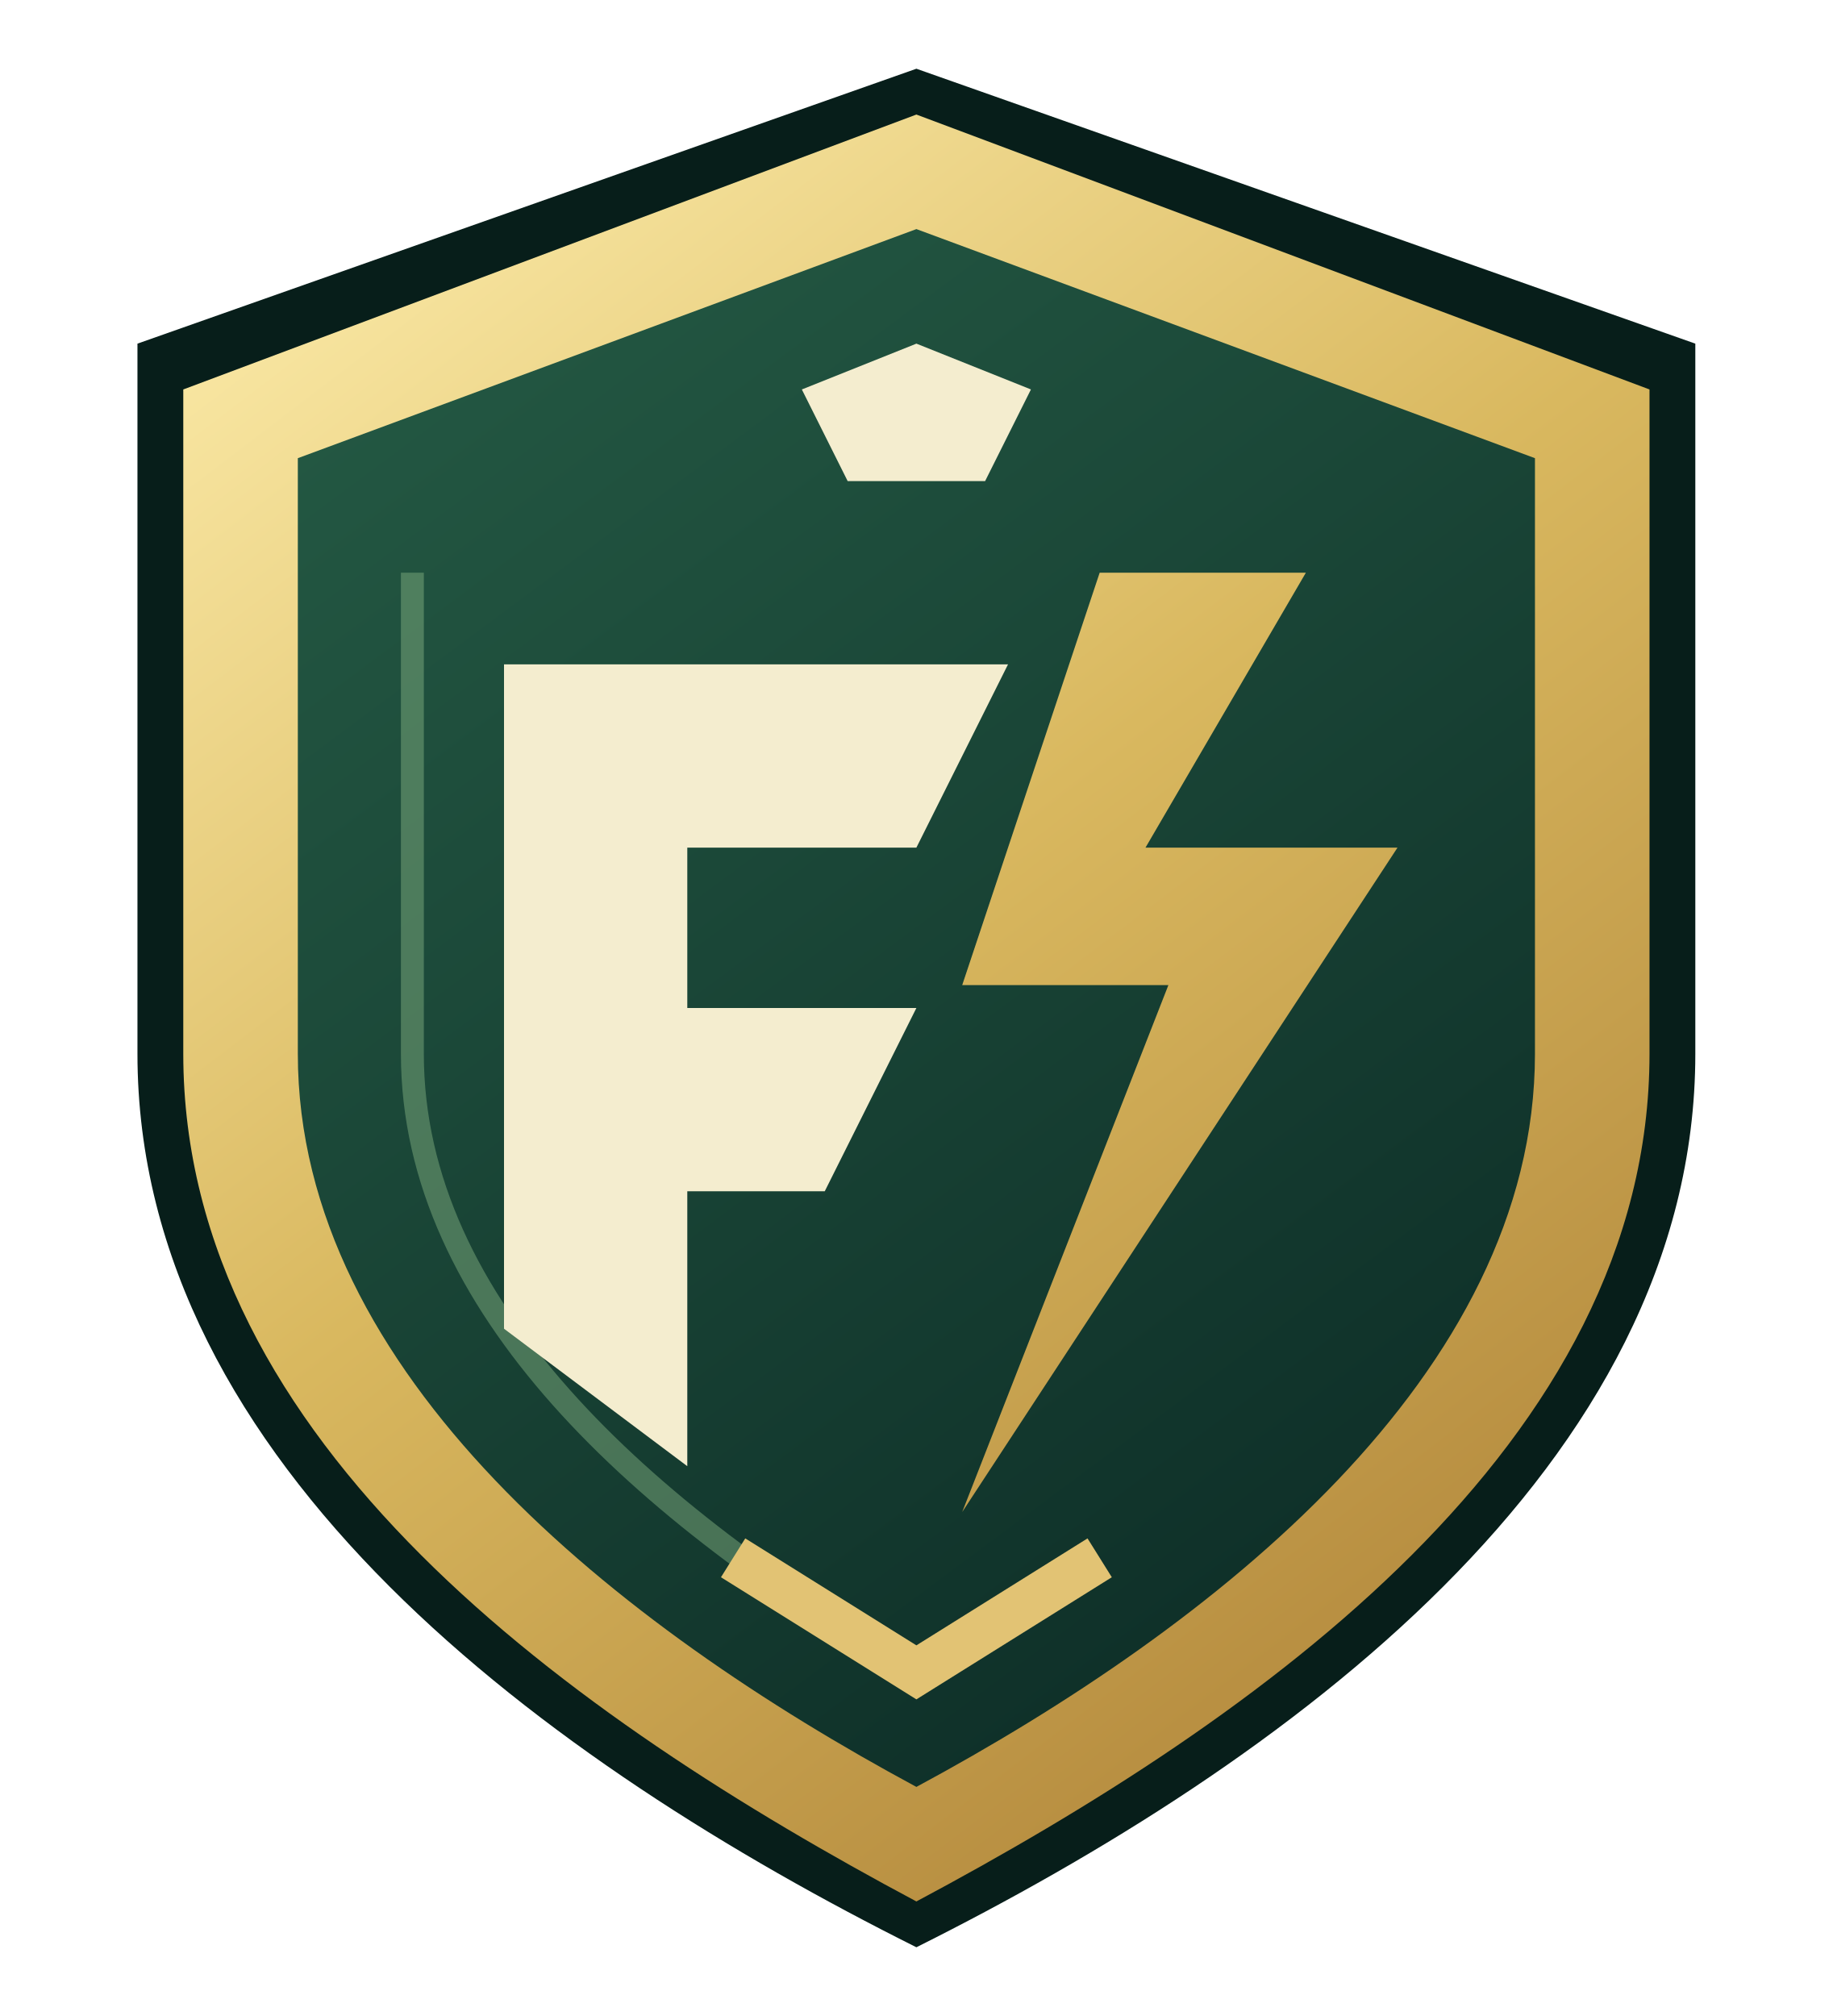
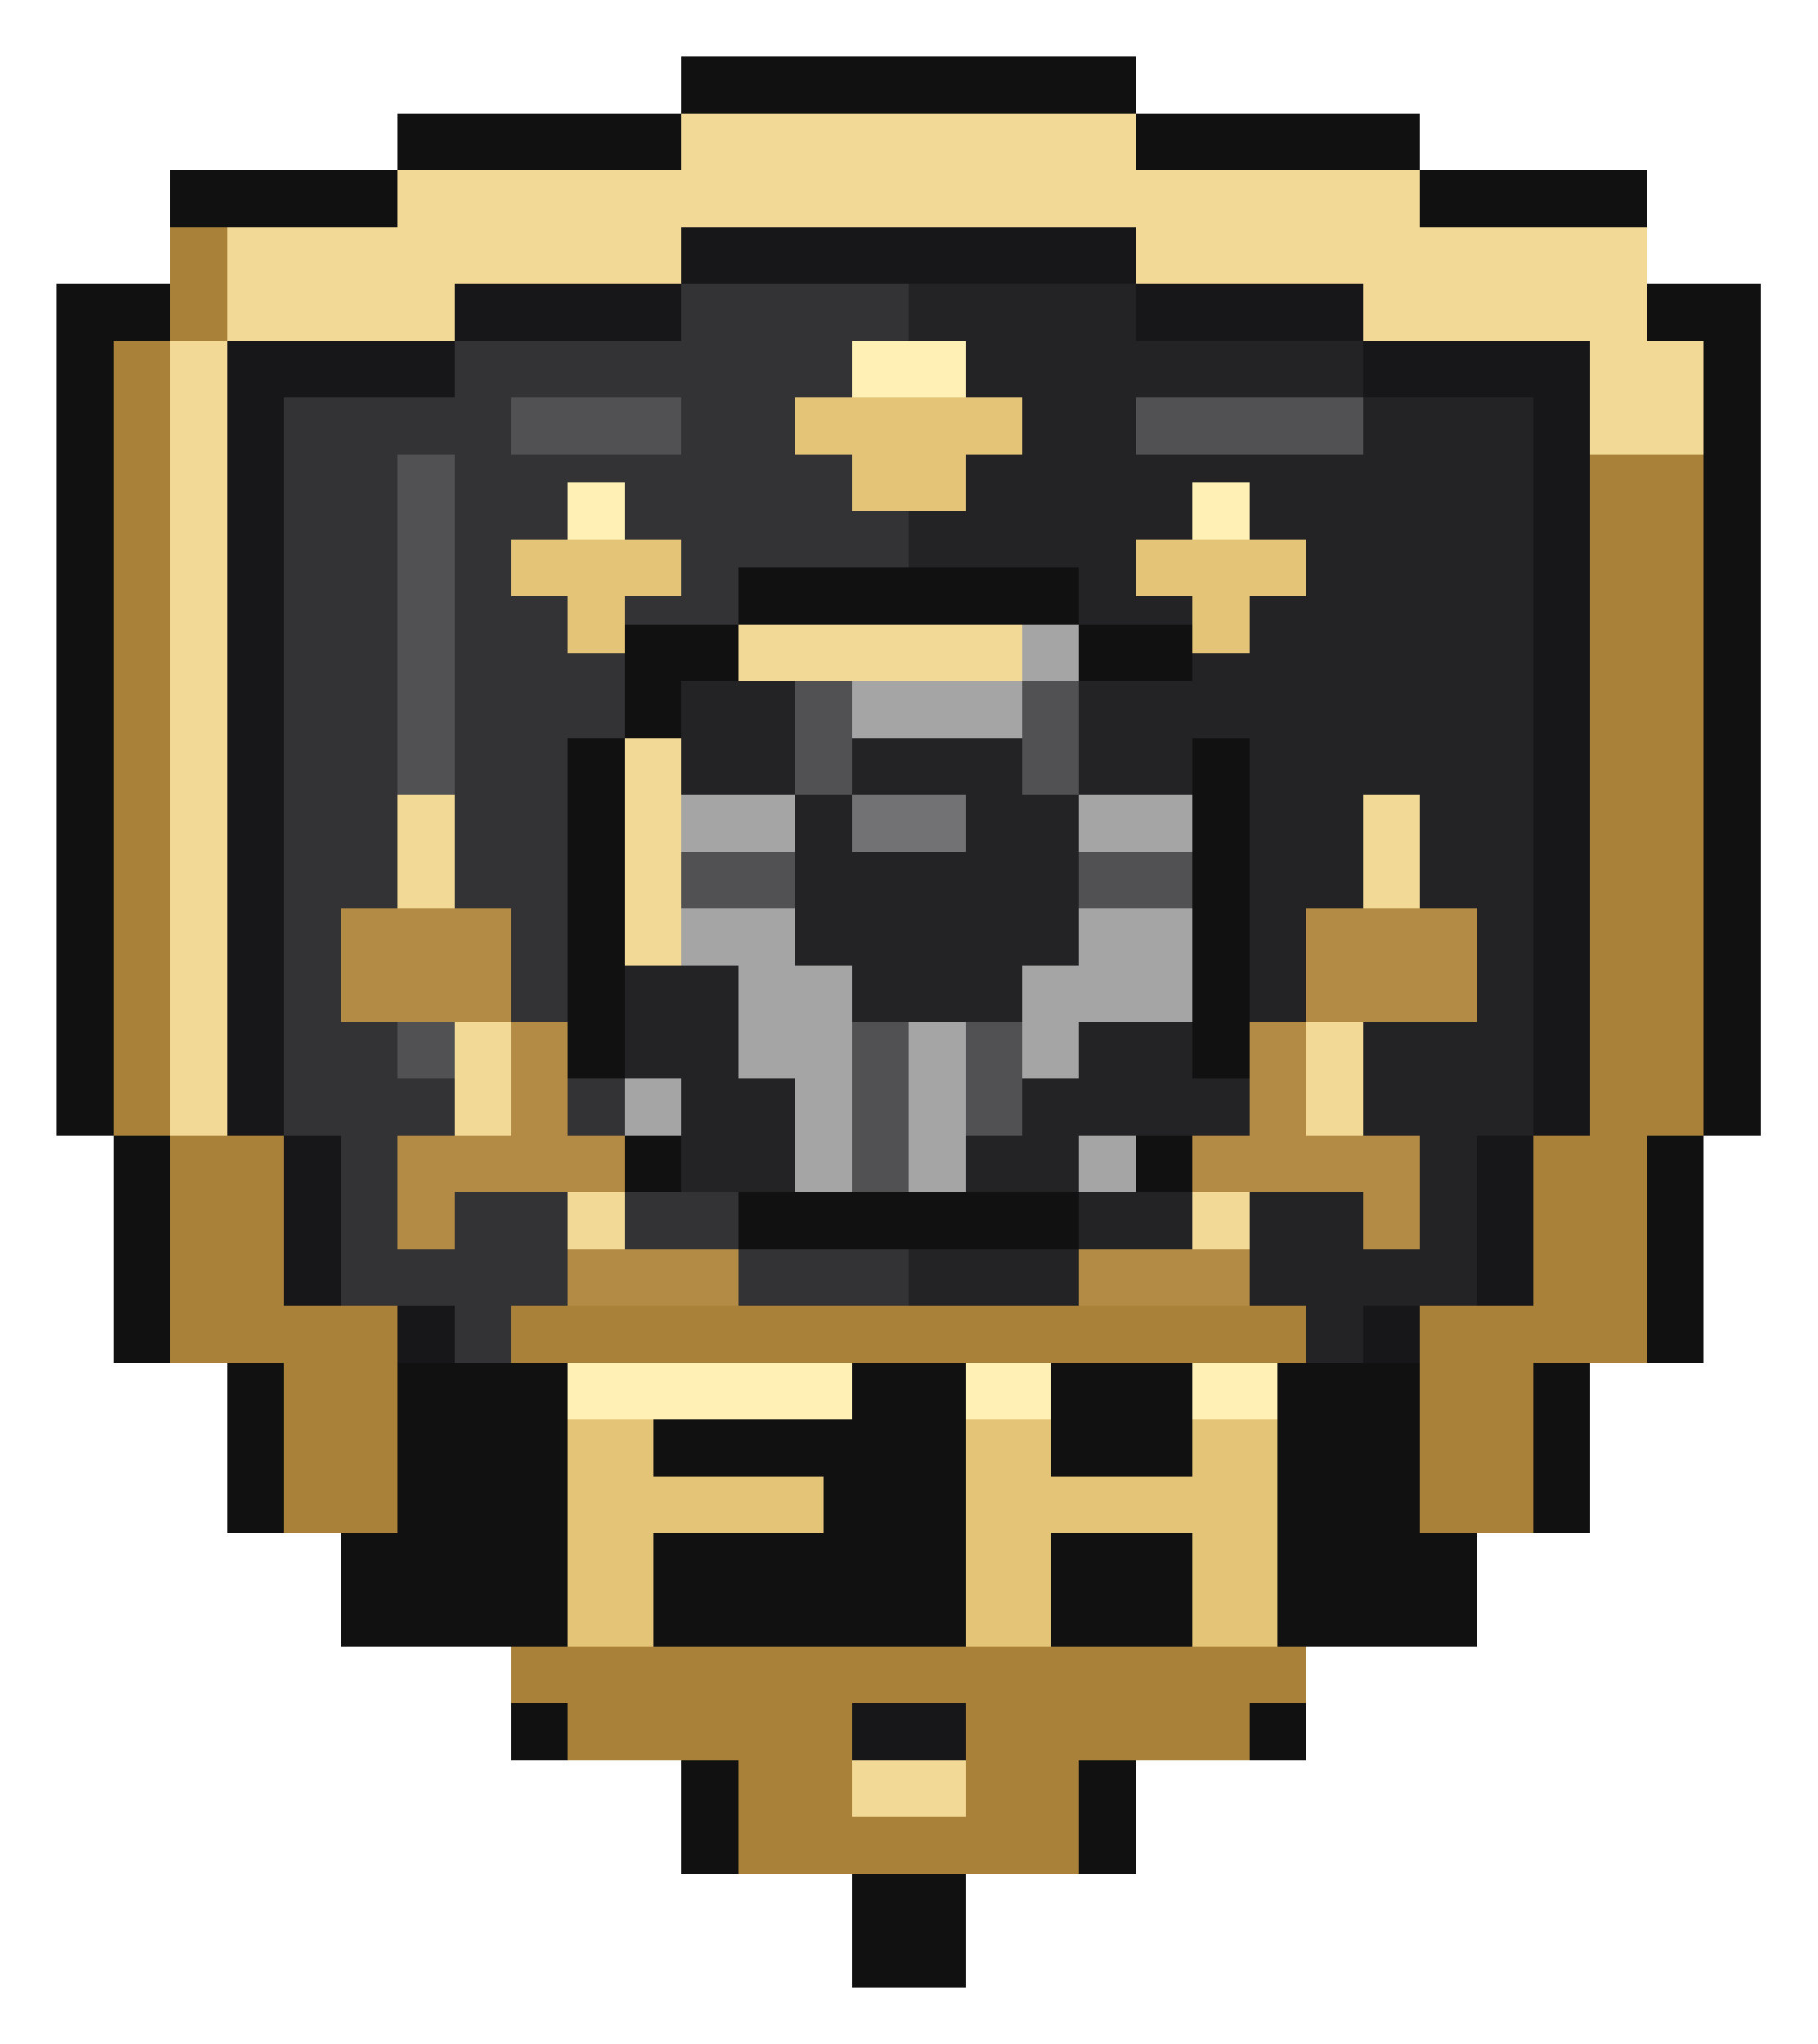
- <svg xmlns="http://www.w3.org/2000/svg" viewBox="0 0 80 88" fill="none">
-   <defs>
-     <linearGradient id="gold" x1="10" y1="4" x2="68" y2="80" gradientUnits="userSpaceOnUse">
-       <stop stop-color="#fff0b0" />
-       <stop offset=".48" stop-color="#d9b85f" />
-       <stop offset="1" stop-color="#ad8137" />
-     </linearGradient>
-     <linearGradient id="green" x1="12" y1="8" x2="64" y2="78" gradientUnits="userSpaceOnUse">
-       <stop stop-color="#265d46" />
-       <stop offset="1" stop-color="#0b2924" />
-     </linearGradient>
-   </defs>
-   <path d="M40 3 74 15v31c0 18-18 31-34 39C24 77 6 64 6 46V15z" fill="#071e1a" />
-   <path d="M40 5 72 17v29c0 17-17 29-32 37C25 75 8 63 8 46V17z" fill="url(#gold)" />
-   <path d="M40 10 67 20v26c0 14-14 25-27 32C27 71 13 60 13 46V20z" fill="url(#green)" />
-   <path d="M18 25v21c0 11 10 20 22 27" stroke="#7eac7e" stroke-opacity=".5" />
-   <path d="M22 29h22l-4 8H30v7h10l-4 8h-6v12l-8-6z" fill="#f4edcf" />
-   <path d="m48 25-6 18h9l-9 23 19-29H50l7-12z" fill="url(#gold)" />
-   <path d="m35 17 5-2 5 2-2 4h-6z" fill="#f4edcf" />
-   <path d="m32 68 8 5 8-5" stroke="#e2c374" stroke-width="2" />
+ <svg xmlns="http://www.w3.org/2000/svg" width="128" height="144" viewBox="0 0 64 72" fill="none" shape-rendering="crispEdges">
+   <path d="M24 2h16v2h10v2h8v4h4v30h-2v8h-4v6h-4v4h-6v4h-6v4h-6v4h-4v-4h-6v-4h-6v-4h-6v-4H8v-6H4v-8H2V10h4V6h8V4h10Z" fill="#111112" />
+   <path d="M24 4h16v2h10v2h8v4h2v28h-2v8h-4v6h-4v4h-6v4h-6v4H26v-4h-6v-4h-6v-4h-4v-6H6v-8H4V12h2V8h8V6h10Z" fill="#aa8138" />
+   <path d="M24 4h16v2h10v2h8v4h2v4h-4v-4h-8v-2H38V8H26v2H16v2H8v28H6V12h2V8h6V6h10Z" fill="#f2d995" />
+   <path d="M24 8h16v2h8v2h8v28h-2v6h-4v6h-4v4h-6v4h-6v4h-4v-4h-6v-4h-6v-4h-4v-6h-4v-6H8V12h8v-2h8Z" fill="#171719" />
+   <path d="M24 10h16v2h8v2h6v26h-2v6h-4v6h-4v4h-6v4H26v-4h-6v-4h-4v-6h-4v-6h-2V14h6v-2h8Z" fill="#333336" />
+   <path d="M32 10h8v2h8v2h6v26h-2v6h-4v6h-4v4h-6v4h-6Z" fill="#232325" />
+   <path d="M14 16h2v22h-2Zm4-2h6v2h-6ZM40 14h8v2h-8Z" fill="#515154" />
+   <path d="M20 17h2v2h2v2h-2v2h-2v-2h-2v-2h2Zm22 0h2v2h2v2h-2v2h-2v-2h-2v-2h2ZM30 12h4v2h2v2h-2v2h-4v-2h-2v-2h2Z" fill="#e4c477" />
+   <path d="M30 12h4v2h-4ZM20 17h2v2h-2Zm22 0h2v2h-2Z" fill="#fff0b5" />
+   <path d="M26 20h12v2h4v4h2v12h-2v4h-4v2H26v-2h-4v-4h-2V26h2v-4h4Z" fill="#111112" />
+   <path d="M26 22h12v2h4v14h-2v4H26v-2h-4V26h4Z" fill="#a5a5a6" />
+   <path d="M26 22h10v2h-8v2h-4v10h-2V26h4Z" fill="#f2d995" />
+   <path d="M30 26h6v2h2v6h-2v2h-6v-2h-2v-6h2ZM24 24h4v4h-4Zm14 0h4v4h-4ZM22 34h4v4h2v4h-4v-4h-2Zm16 2h4v4h-4v2h-4v-4h4Z" fill="#232325" />
+   <path d="M28 24h2v4h-2Zm8 0h2v4h-2ZM24 30h4v2h-4Zm14 0h4v2h-4ZM30 36h2v6h-2Zm4 0h2v4h-2Z" fill="#515154" />
+   <path d="M30 28h4v2h-4Z" fill="#727275" />
+   <path d="M14 28h2v4h2v4h2v4h2v4h4v2h-6v-4h-4v-6h-2Zm-2 4h2v4h-2Zm2 8h2v4h-2Zm4 6h4v2h-4ZM48 28h2v8h-2v6h-4v4h-6v-2h4v-4h2v-4h2v-4h2Zm2 4h2v4h-2Zm-2 8h2v4h-2Zm-6 6h4v2h-4Z" fill="#b38b44" />
+   <path d="M14 28h2v4h-2Zm2 8h2v4h-2Zm4 6h2v2h-2ZM48 28h2v4h-2Zm-2 8h2v4h-2Zm-4 6h2v2h-2Z" fill="#f2d995" />
+   <path d="M18 46h28v2h4v10h-4v2H18v-2h-4V48h4Z" fill="#111112" />
+   <path d="M18 46h28v2H18Zm0 12h28v2H18Z" fill="#aa8138" />
+   <path d="M20 48h10v2h-7v2h6v2h-6v4h-3Zm14 0h3v4h5v-4h3v10h-3v-4h-5v4h-3Z" fill="#e4c477" />
+   <path d="M20 48h10v2H20Zm14 0h3v2h-3Zm8 0h3v2h-3Z" fill="#fff0b5" />
+   <path d="M30 62h4v2h-4Z" fill="#f2d995" />
</svg>
